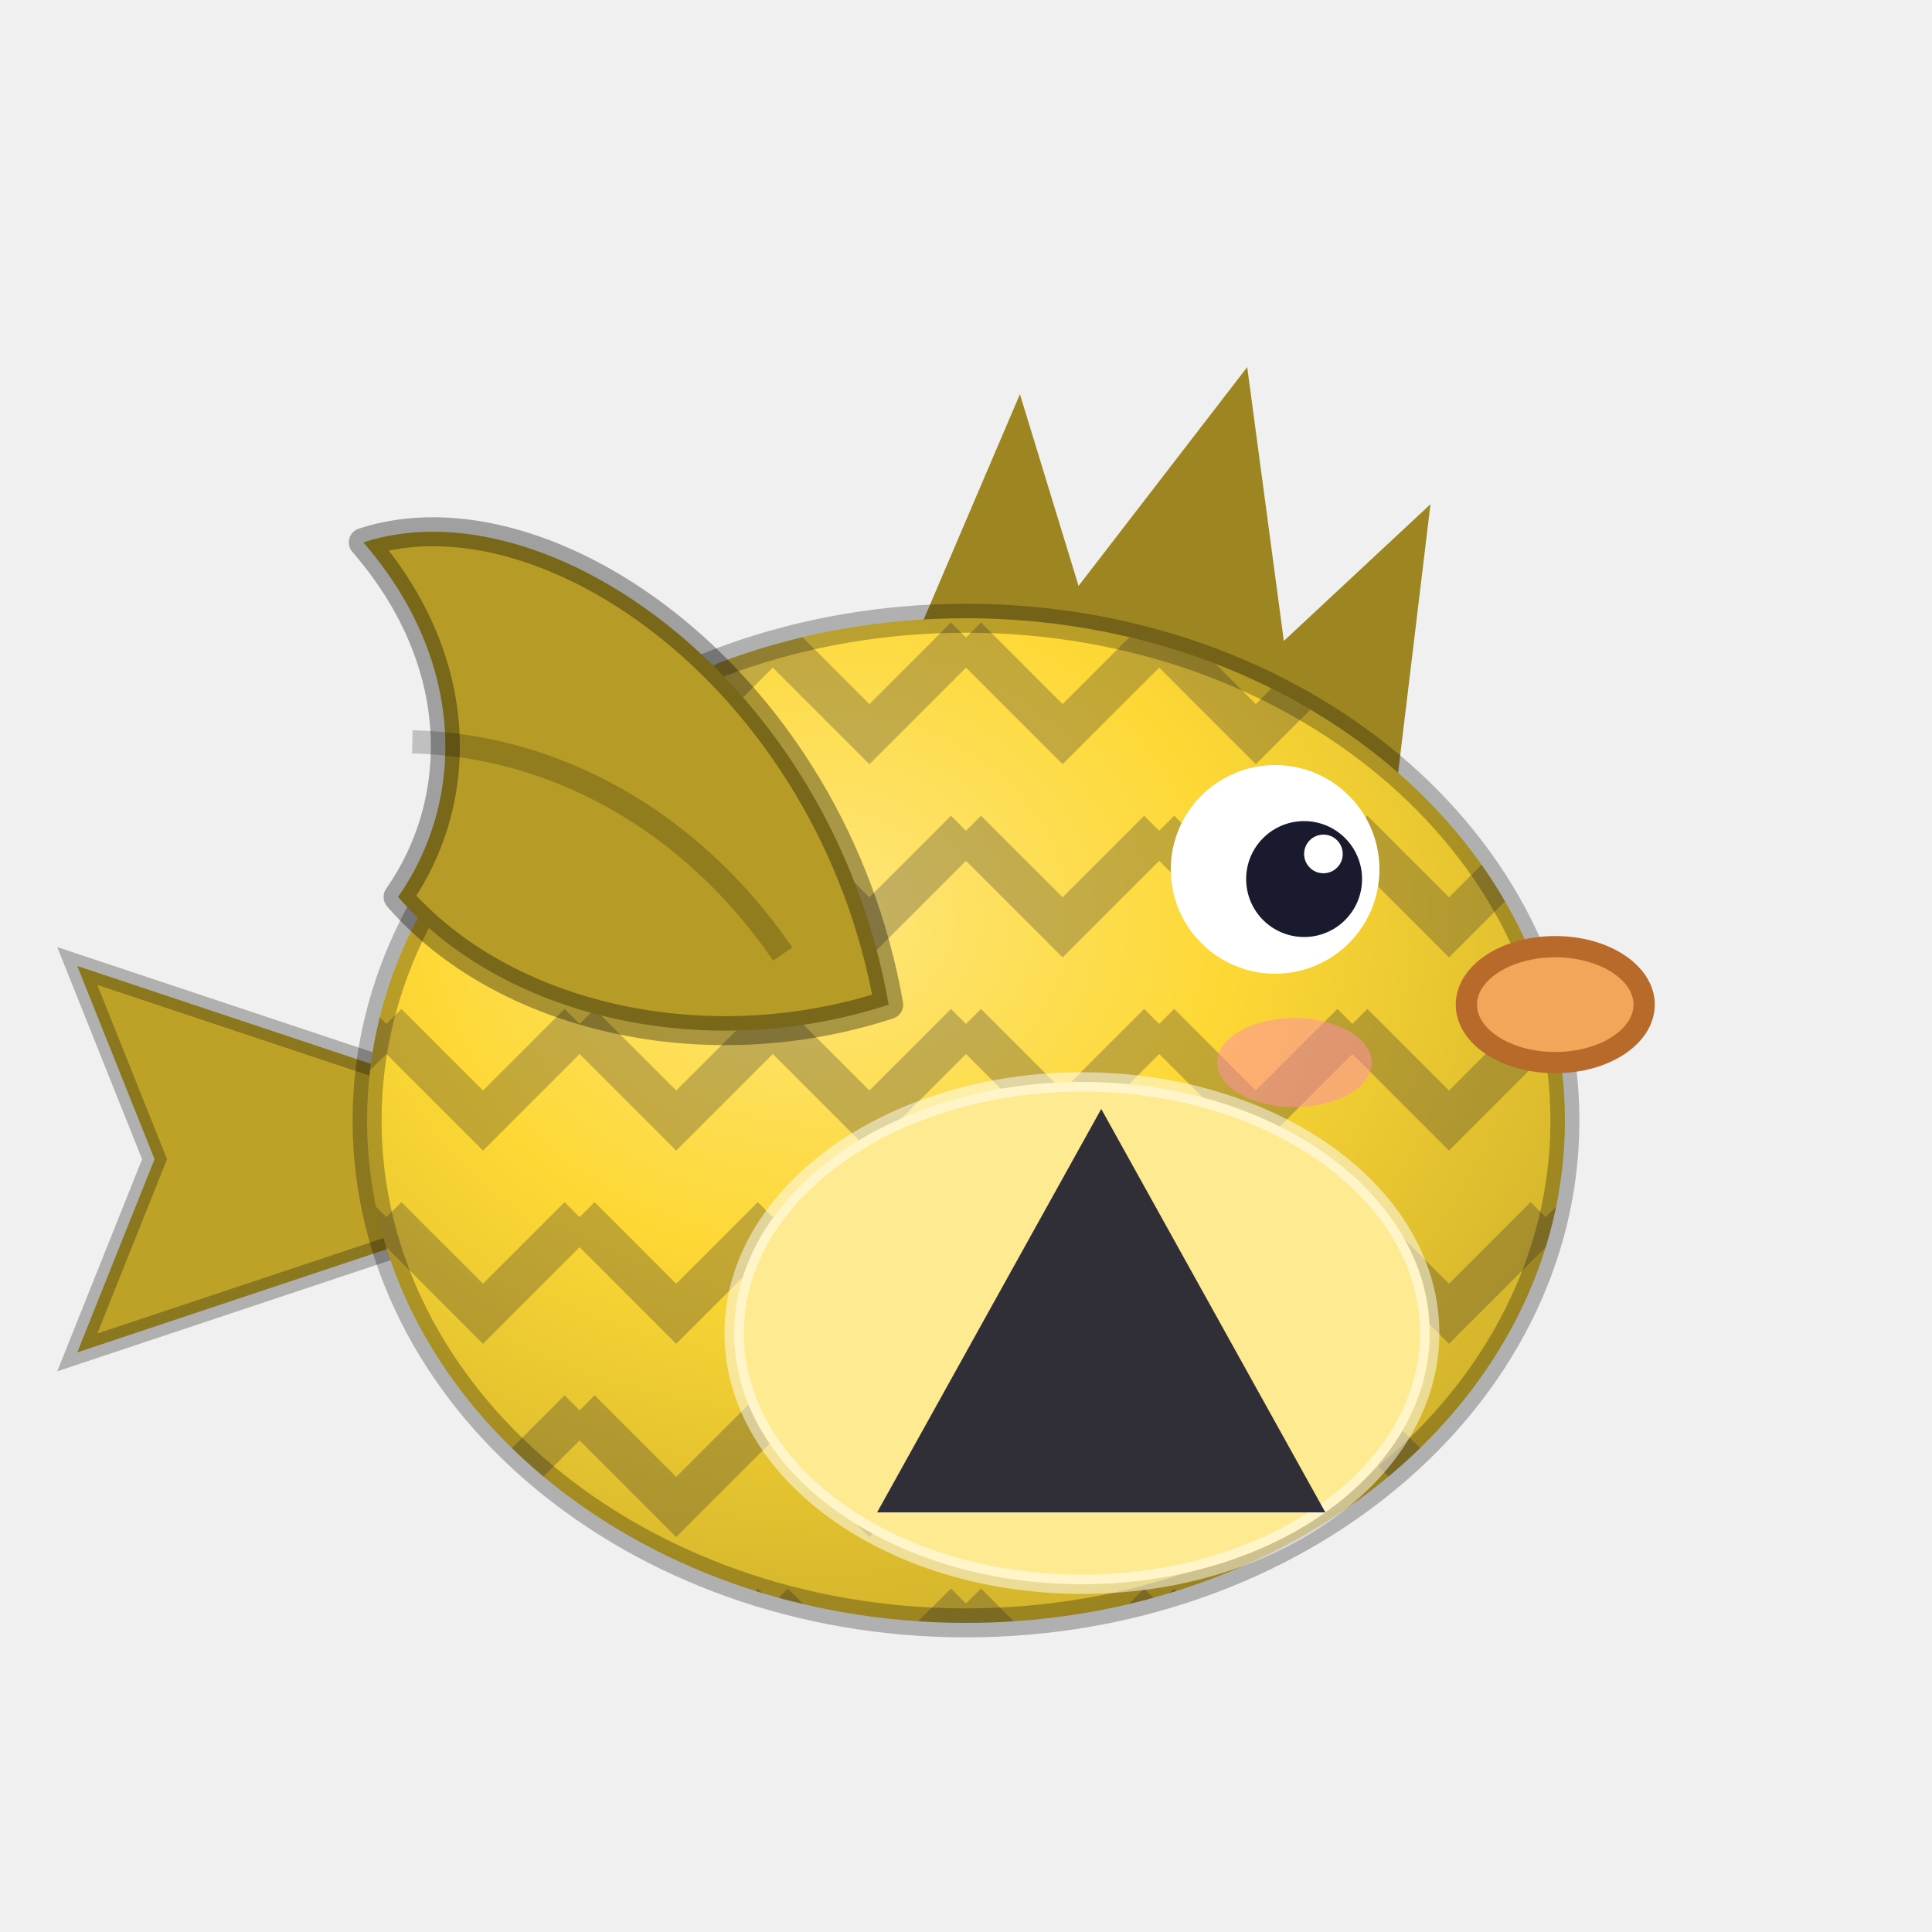
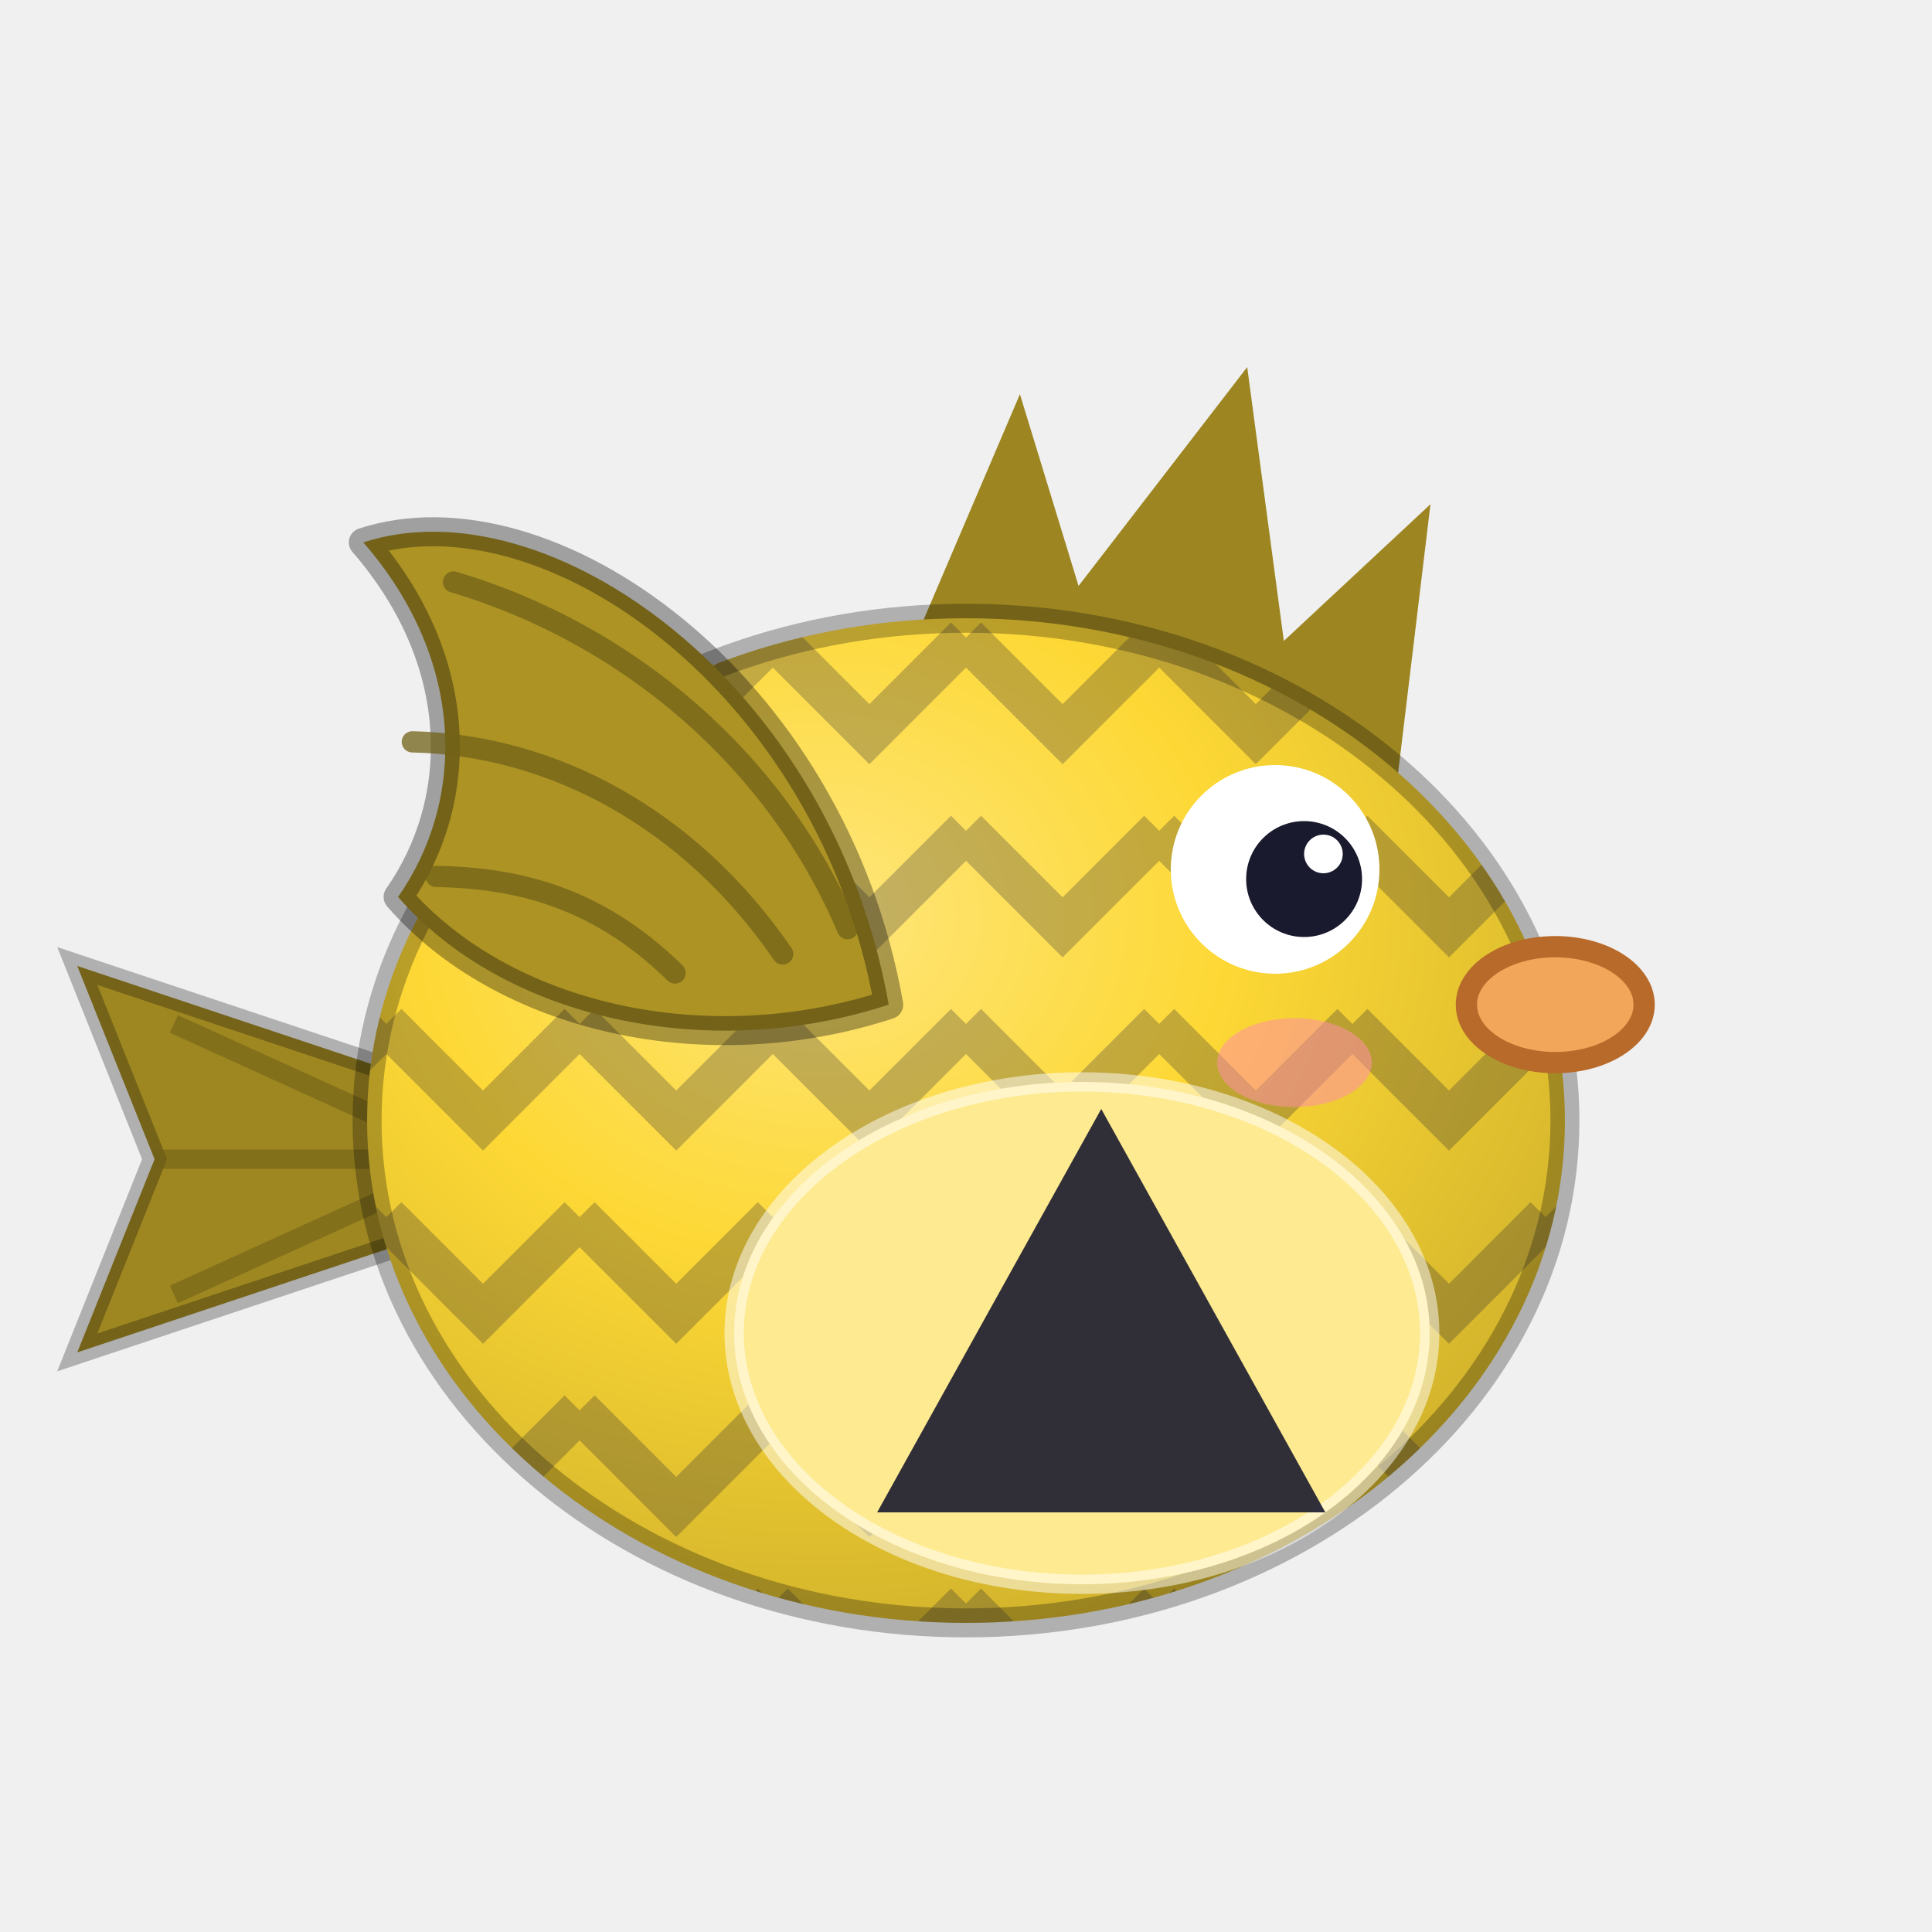
<svg xmlns="http://www.w3.org/2000/svg" viewBox="0 0 100 100" data-kind="color" data-color="yellow" data-side-frame="3">
  <defs>
    <radialGradient id="sbyellow" cx="38%" cy="30%" r="75%">
      <stop offset="0" stop-color="#FEE67C" />
      <stop offset=".45" stop-color="#FDD835" />
      <stop offset="1" stop-color="#CFB12B" />
    </radialGradient>
    <pattern id="sptyellow" width="10" height="10" patternUnits="userSpaceOnUse">
      <g opacity=".26">
        <path d="M0 3 L5 8 L10 3" fill="none" stroke="#1A1A2E" stroke-width="2.2" />
      </g>
    </pattern>
    <clipPath id="scbyellow">
      <ellipse cx="50" cy="58" rx="31" ry="26" />
    </clipPath>
  </defs>
-   <path d="M22 56 L4 50 L8 60 L4 70 L22 64z" fill="#BEA228" stroke="#0004" stroke-width="1.2" />
+   <path d="M22 56 L4 50 L8 60 L4 70 L22 64z" fill="#9E8721" stroke="#0004" stroke-width="1.2" />
+   <path d="M20 60 L8 60 M20 58 L9 53 M20 62 L9 67" stroke="#726118" stroke-width="1" opacity=".6" />
  <g transform="translate(60 36) scale(1.1) rotate(15) translate(-50 -30)">
    <path d="M38 32 L40 18 L45 26 L50 14 L55 26 L60 18 L62 32z" fill="#9D8621" />
  </g>
  <ellipse cx="50" cy="58" rx="31" ry="26" fill="url(#sbyellow)" stroke="#0004" stroke-width="1.5" />
  <rect x="18" y="30" width="64" height="56" fill="url(#sptyellow)" clip-path="url(#scbyellow)" />
  <ellipse cx="56" cy="69" rx="18" ry="13" fill="#FEEA90" stroke="#fff" stroke-opacity=".5" stroke-width="1" />
  <g transform="translate(57 69) scale(.58) translate(-50 -50)">
    <polygon points="50,30 70,66 30,66" fill="#1A1A2E" fill-opacity=".9" />
  </g>
  <circle cx="66" cy="45" r="5.4" fill="#fff" />
  <circle cx="67.5" cy="45.5" r="3" fill="#1A1A2E" />
  <circle cx="68.5" cy="44.2" r="1" fill="#fff" />
  <ellipse cx="80.5" cy="52" rx="4.6" ry="3" fill="#F2A65A" stroke="#B86A2A" stroke-width="1.1" />
  <ellipse cx="67" cy="55" rx="4" ry="2.3" fill="#FF8FA3" opacity=".55" />
  <g transform="rotate(35 46 52)">
-     <path d="M46 52 C34 40 16 40 10 48 C18 50 22 56 22 62 C30 64 40 60 46 52z" fill="#B69C26" stroke="#0005" stroke-width="1.5" stroke-linejoin="round" />
-     <path d="M40 53 C32 50 24 51 18 55" fill="none" stroke="#0003" stroke-width="1.2" />
+     <path d="M46 52 C34 40 16 40 10 48 C18 50 22 56 22 62 C30 64 40 60 46 52z" fill="#AC9324" stroke="#0005" stroke-width="1.5" stroke-linejoin="round" />
+     <path d="M40 53 C32 50 24 51 18 55 M42 50 C34 45 24 44 15 47 M36 57 C30 56 26 58 23 60" fill="none" stroke="#726118" stroke-width="1.1" stroke-linecap="round" opacity=".75" />
  </g>
  <g transform="translate(0 2)" />
</svg>
